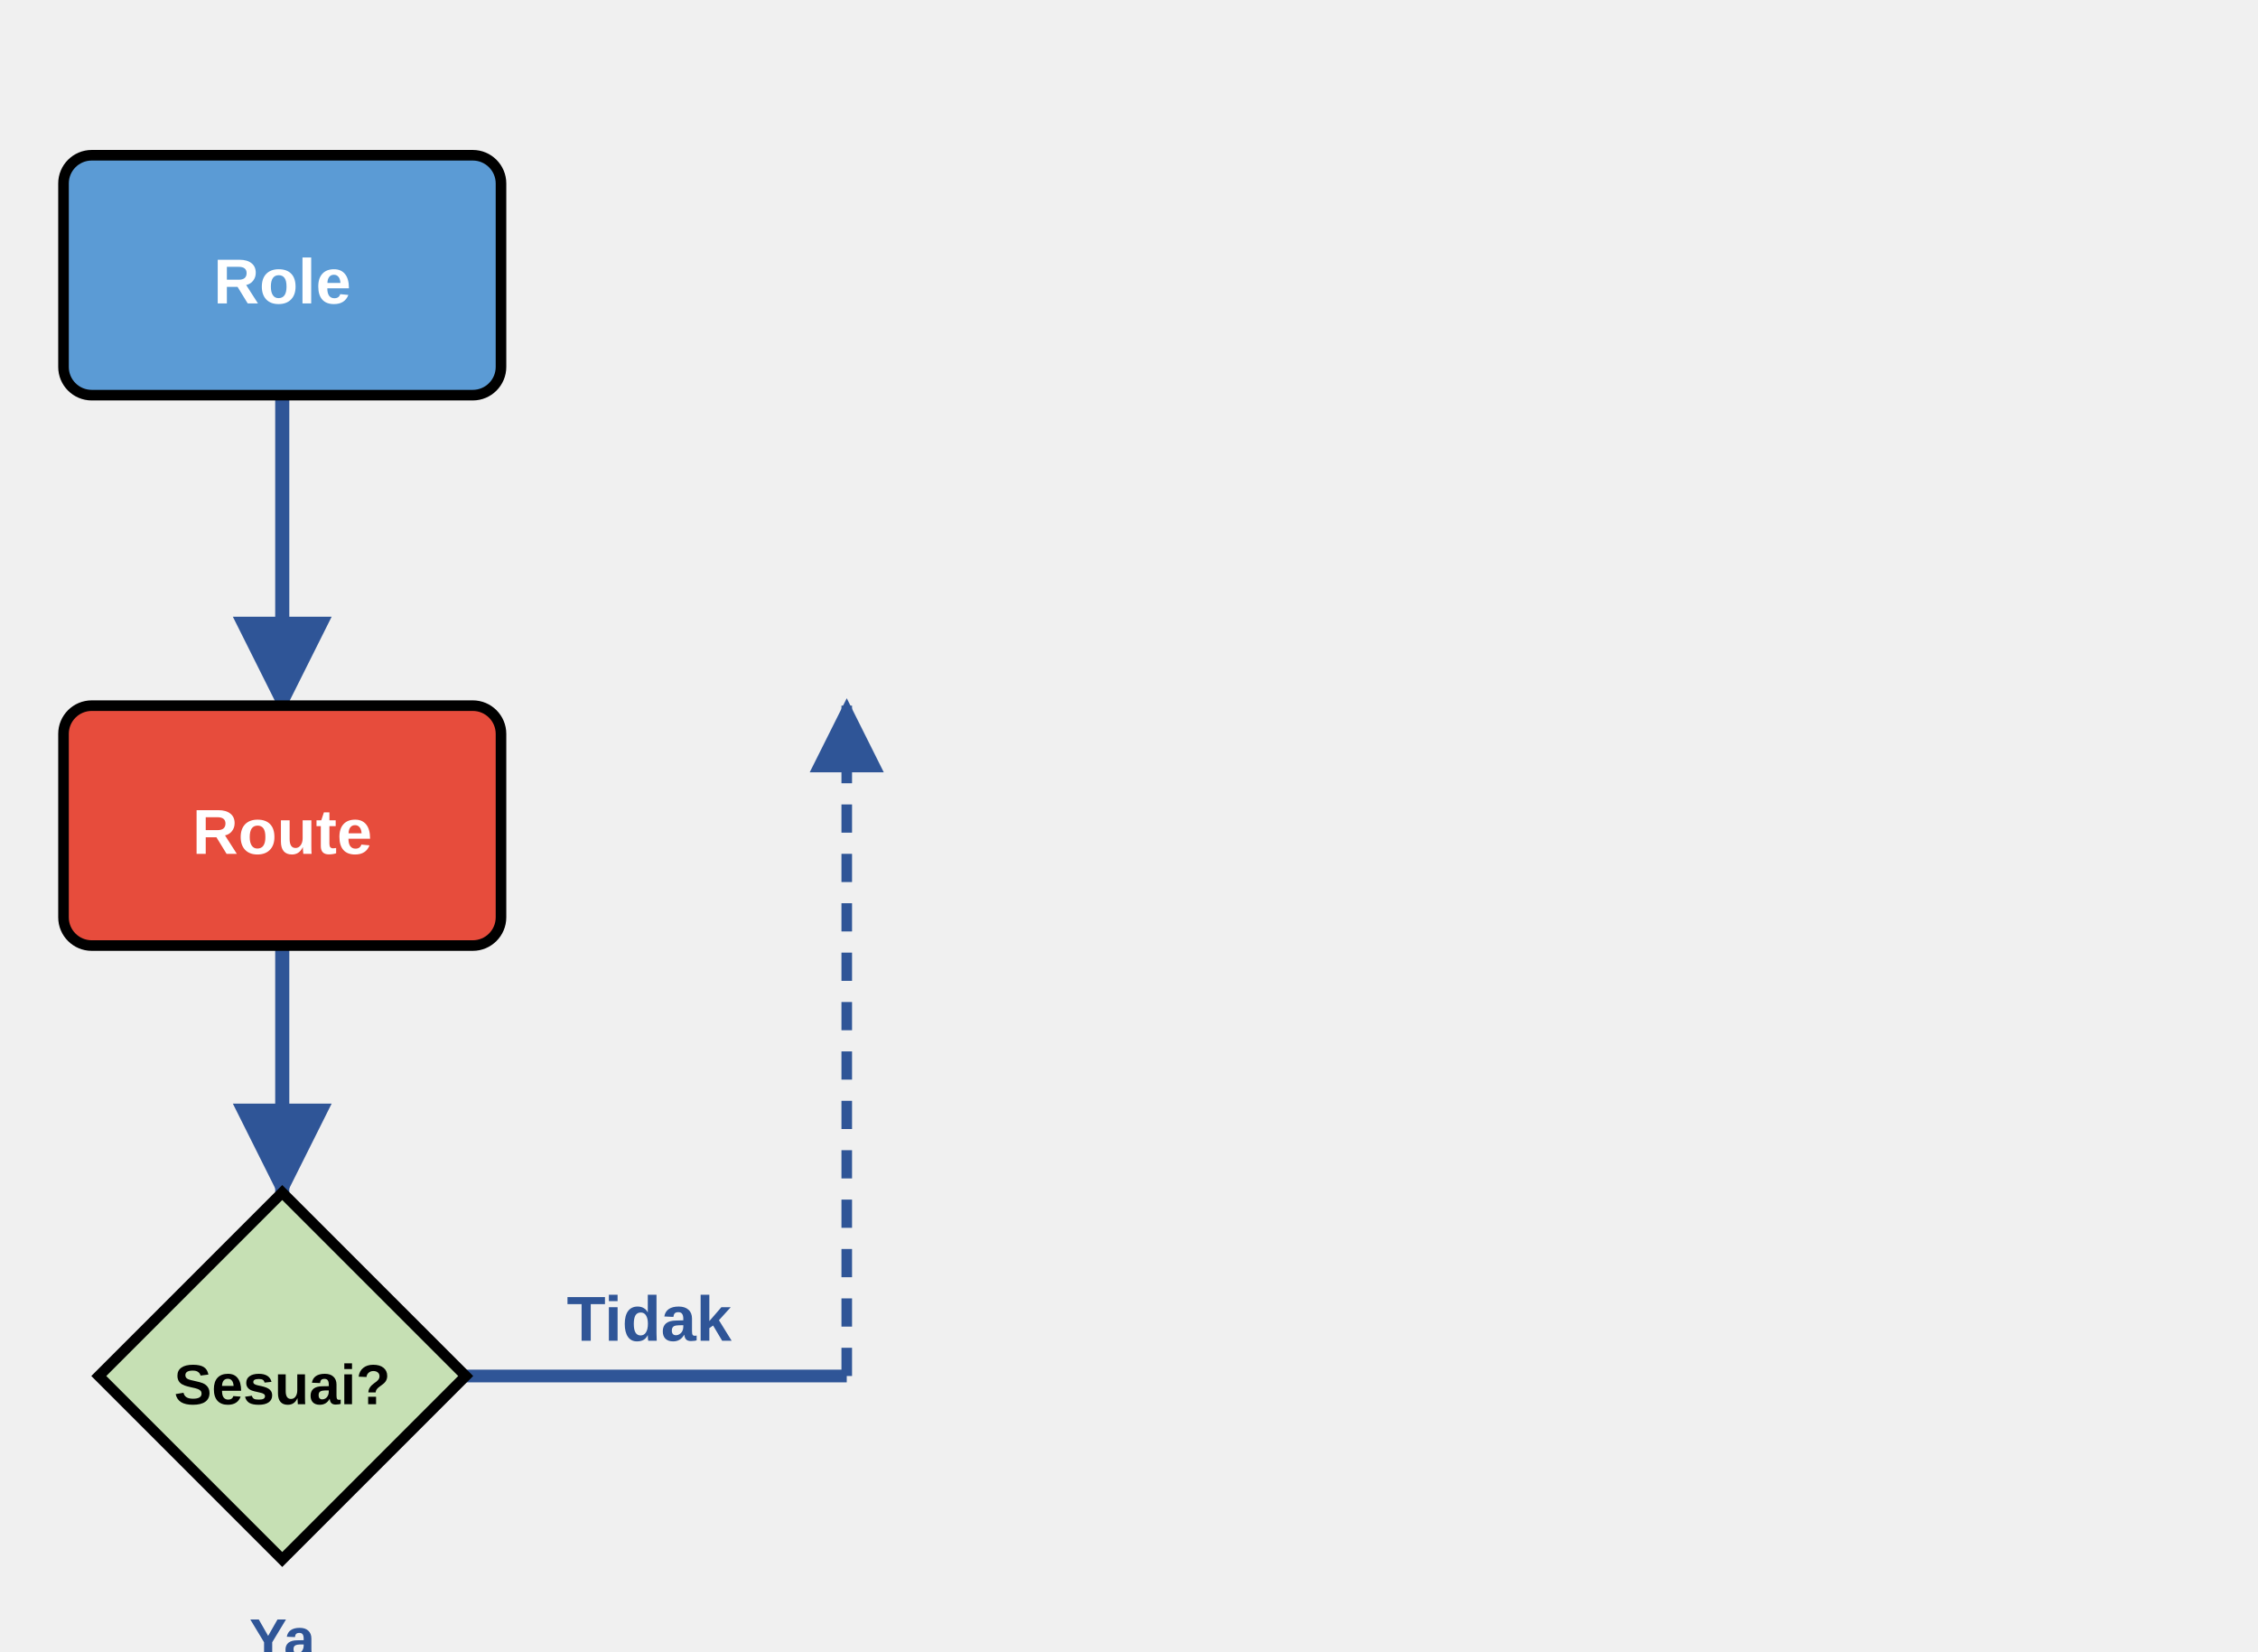
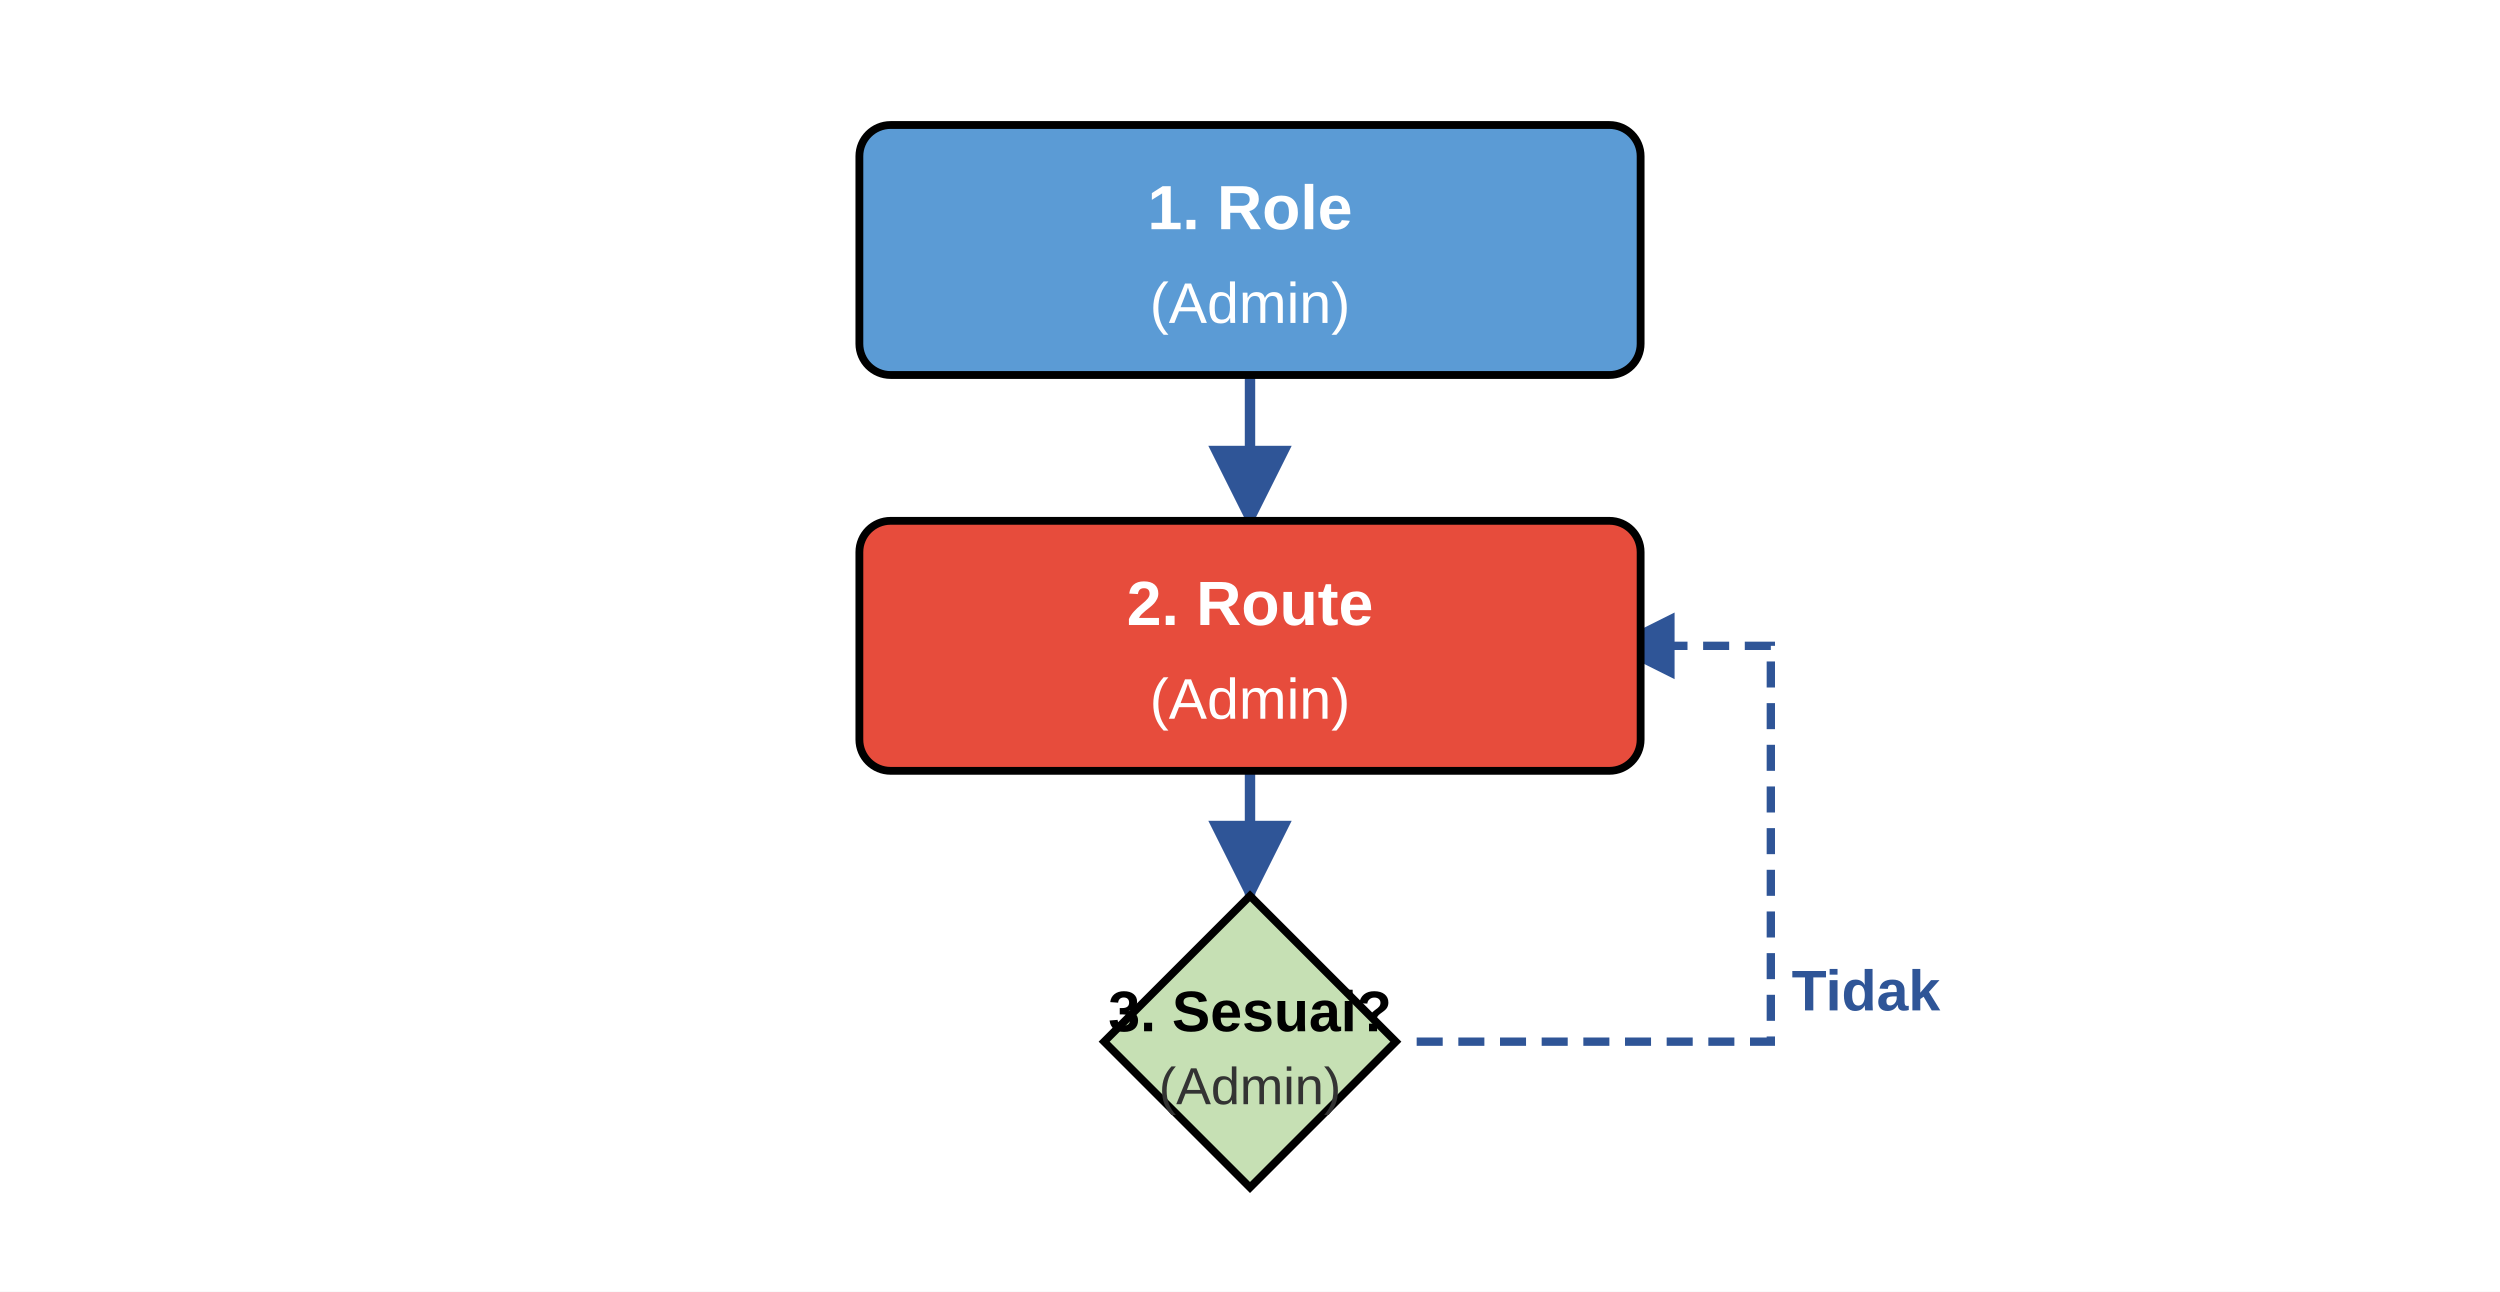
- <svg xmlns="http://www.w3.org/2000/svg" width="100%" height="234" viewBox="0 0 320 234" preserveAspectRatio="xMidYMid meet">
+ <svg xmlns="http://www.w3.org/2000/svg" width="480" height="248" viewBox="0 0 480 248">
+   <rect width="100%" height="100%" fill="#ffffff" />
  <defs>
-     <marker id="arr-sop06aksesalur" viewBox="0 0 10 10" refX="9" refY="5" markerWidth="7" markerHeight="7" orient="auto">
+     <marker id="arr" viewBox="0 0 10 10" refX="9" refY="5" markerWidth="8" markerHeight="8" orient="auto">
      <path d="M0,0 L10,5 L0,10 z" fill="#2F5597" />
    </marker>
  </defs>
-   <line x1="40" y1="56" x2="40" y2="100" stroke="#2F5597" stroke-width="2" marker-end="url(#arr-sop06aksesalur)" />
-   <line x1="40" y1="134" x2="40" y2="169" stroke="#2F5597" stroke-width="2" marker-end="url(#arr-sop06aksesalur)" />
-   <g>
-     <rect x="9" y="22" width="62" height="34" rx="4" fill="#5B9BD5" stroke="#000" stroke-width="1.5" />
-     <text x="40" y="43" text-anchor="middle" font-size="9" font-weight="bold" fill="#fff" font-family="Arial">Role</text>
-   </g>
-   <g>
-     <rect x="9" y="100" width="62" height="34" rx="4" fill="#E74C3C" stroke="#000" stroke-width="1.5" />
-     <text x="40" y="121" text-anchor="middle" font-size="9" font-weight="bold" fill="#fff" font-family="Arial">Route</text>
-   </g>
-   <path d="M64 195 L120 195" fill="none" stroke="#2F5597" stroke-width="1.8" />
-   <text x="92" y="190" text-anchor="middle" font-size="9" font-weight="bold" fill="#2F5597" font-family="Arial">Tidak</text>
-   <path d="M120 195 L120 100" fill="none" stroke="#2F5597" stroke-width="1.5" stroke-dasharray="4,3" marker-end="url(#arr-sop06aksesalur)" />
-   <g>
-     <polygon points="40,169 66,195 40,221 14,195" fill="#C6E0B4" stroke="#000" stroke-width="1.5" />
-     <text x="40" y="199" text-anchor="middle" font-size="8" font-weight="bold" font-family="Arial">Sesuai?</text>
-     <text x="40" y="235" text-anchor="middle" font-size="8" font-weight="bold" fill="#2F5597" font-family="Arial">Ya</text>
-   </g>
+   <line x1="240" y1="72" x2="240" y2="100" stroke="#2F5597" stroke-width="2" marker-end="url(#arr)" />
+   <line x1="240" y1="148" x2="240" y2="172" stroke="#2F5597" stroke-width="2" marker-end="url(#arr)" />
+   <path d="M272 200 L340 200 L340 124 L310 124" fill="none" stroke="#2F5597" stroke-width="1.6" stroke-dasharray="5,3" marker-end="url(#arr)" />
+   <text x="344" y="194" font-size="11" font-weight="bold" fill="#2F5597" font-family="Arial">Tidak</text>
+   <rect x="165" y="24" width="150" height="48" rx="6" fill="#5B9BD5" stroke="#000" stroke-width="1.5" />
+   <text x="240" y="44" text-anchor="middle" font-size="12" font-weight="bold" fill="#fff" font-family="Arial">1. Role</text>
+   <text x="240" y="62" text-anchor="middle" font-size="11" fill="#fff" font-family="Arial">(Admin)</text>
+   <rect x="165" y="100" width="150" height="48" rx="6" fill="#E74C3C" stroke="#000" stroke-width="1.5" />
+   <text x="240" y="120" text-anchor="middle" font-size="12" font-weight="bold" fill="#fff" font-family="Arial">2. Route</text>
+   <text x="240" y="138" text-anchor="middle" font-size="11" fill="#fff" font-family="Arial">(Admin)</text>
+   <polygon points="240,172 268,200 240,228 212,200" fill="#C6E0B4" stroke="#000" stroke-width="1.5" />
+   <text x="240" y="198" text-anchor="middle" font-size="11" font-weight="bold" font-family="Arial">3. Sesuai?</text>
+   <text x="240" y="212" text-anchor="middle" font-size="10" font-family="Arial" fill="#333">(Admin)</text>
</svg>
